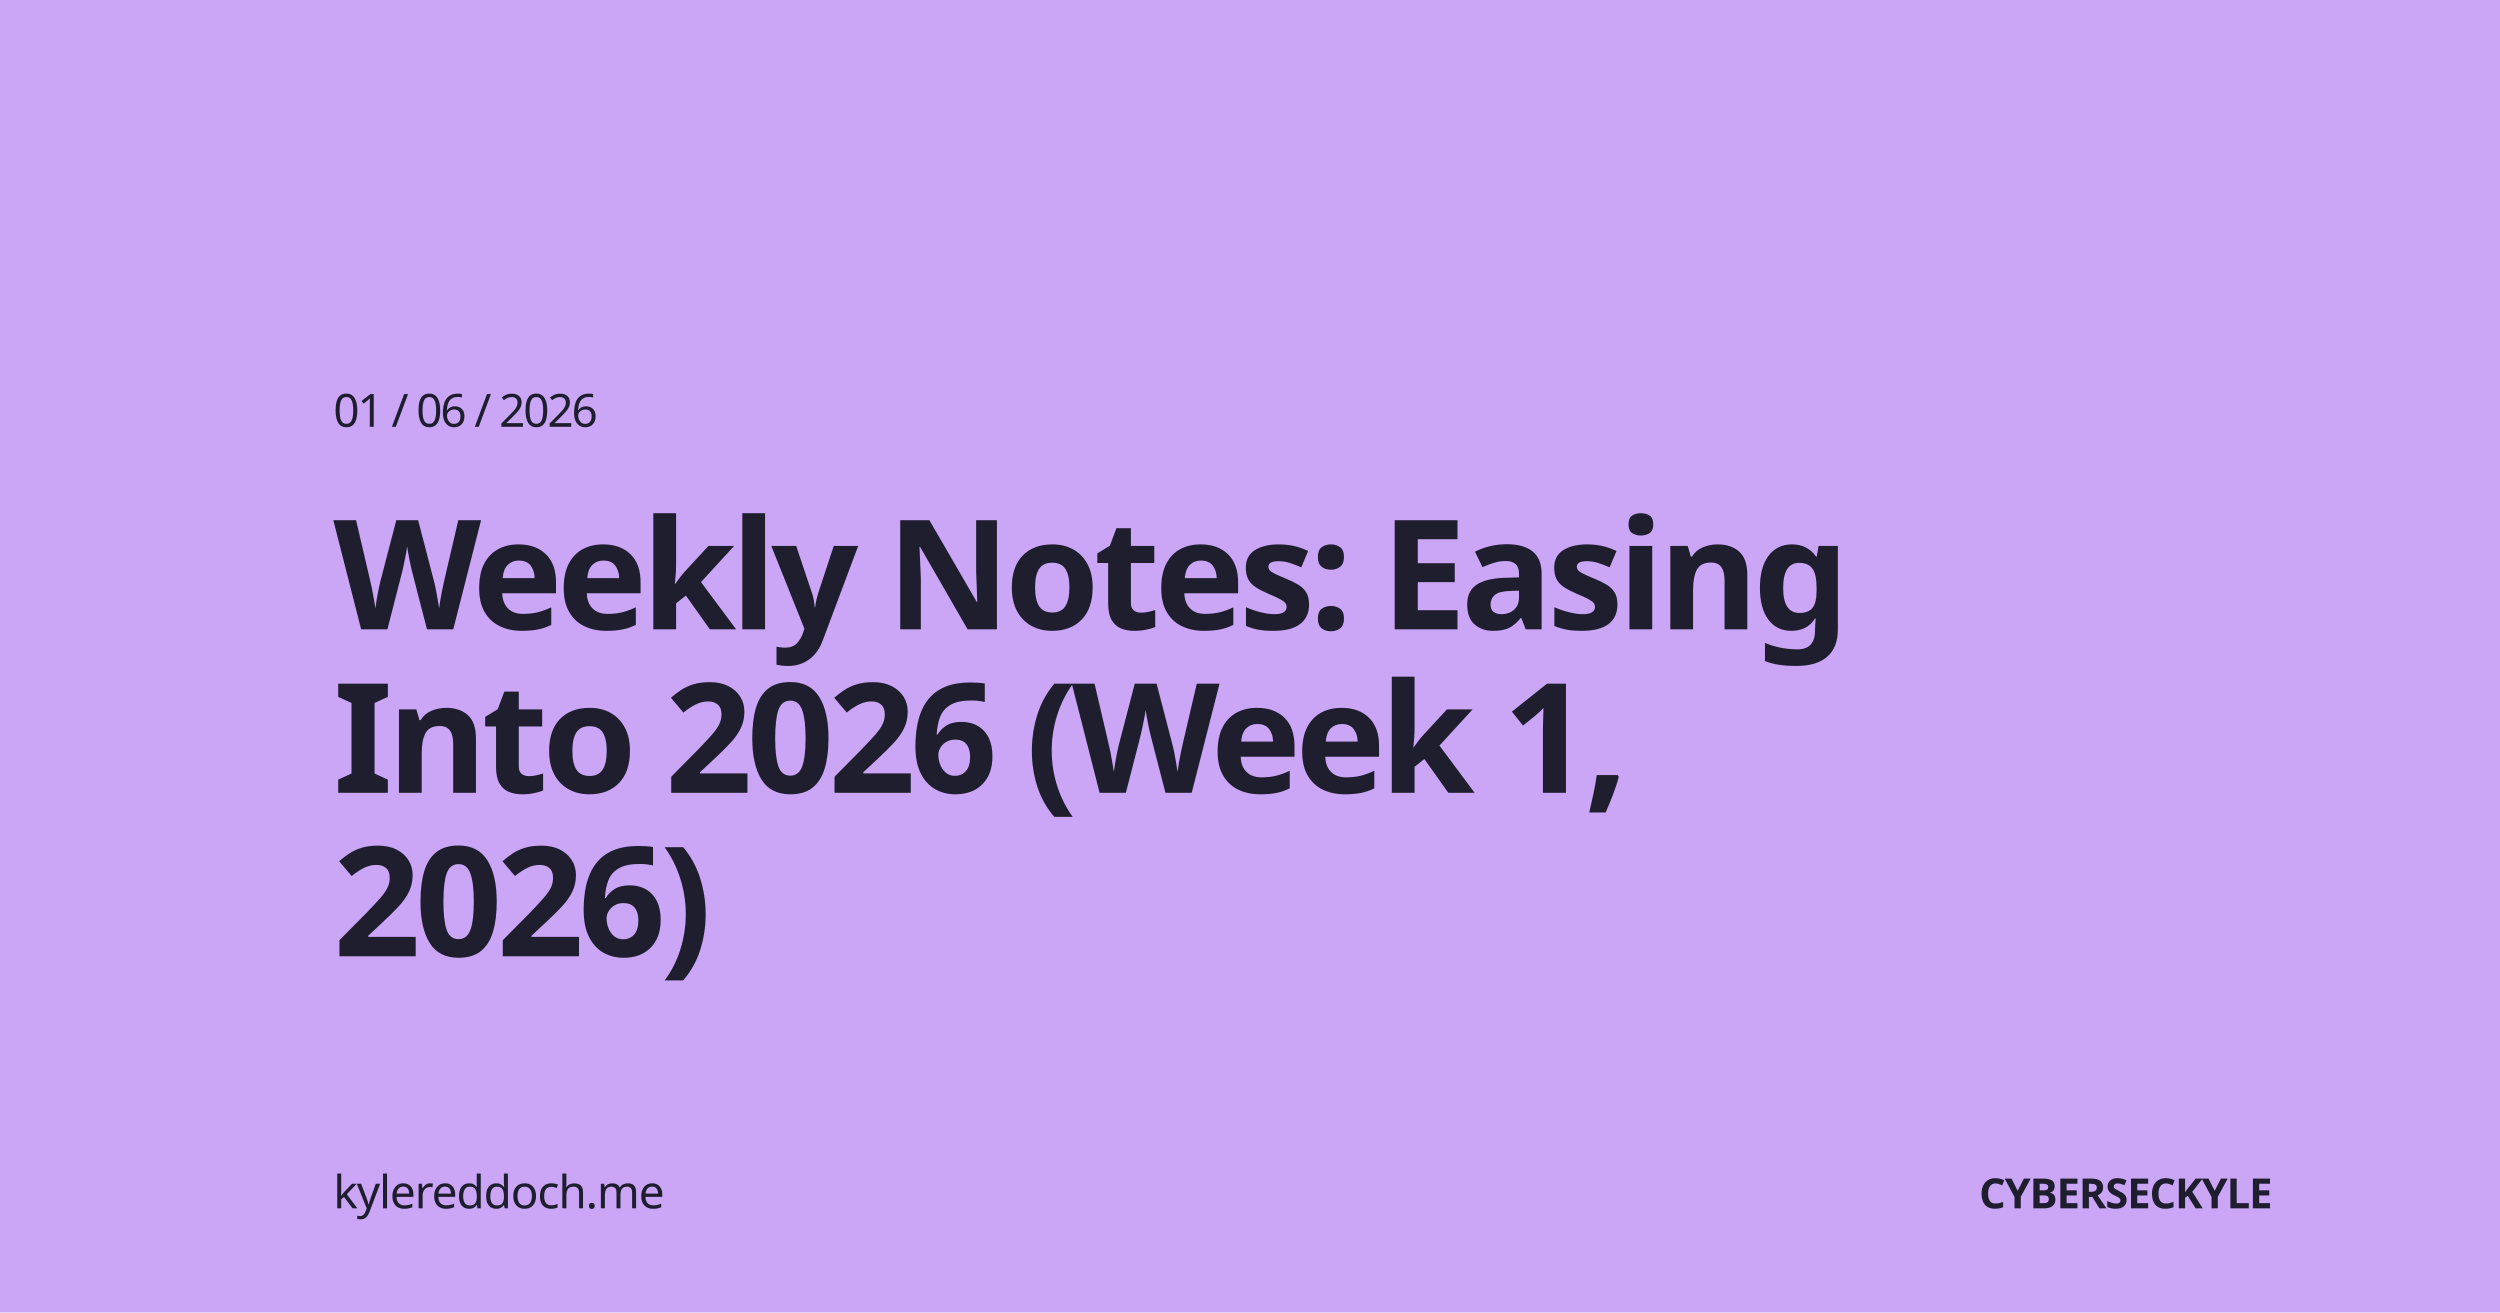
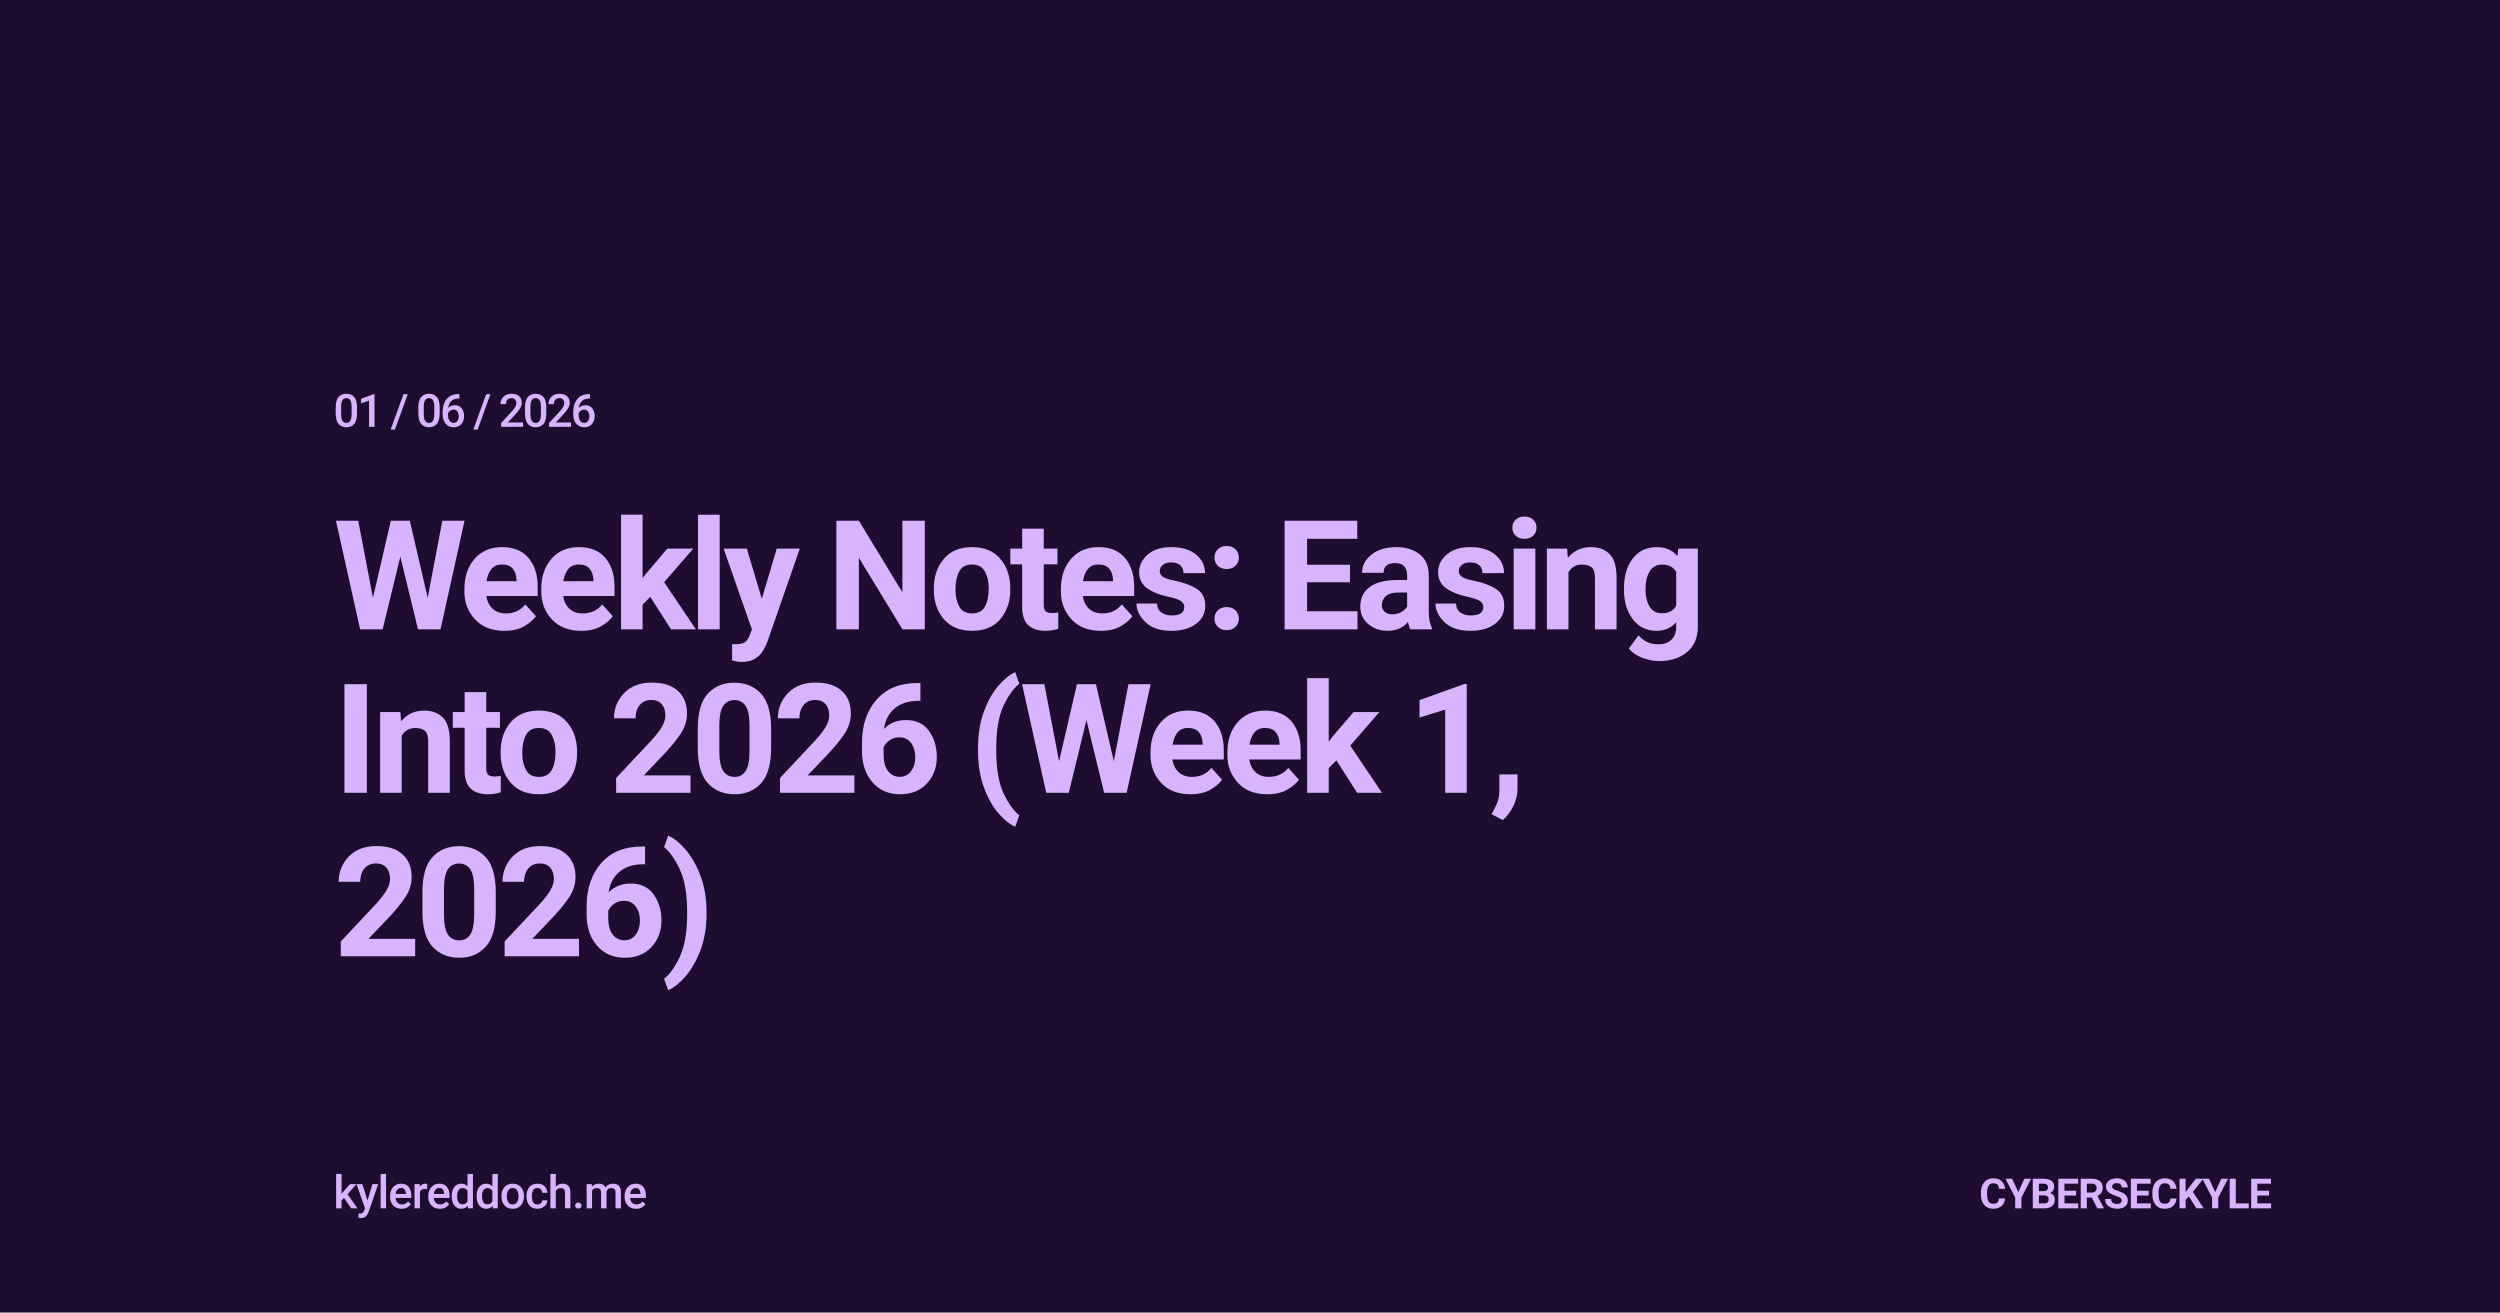
<svg xmlns="http://www.w3.org/2000/svg" width="1200" height="630" viewBox="0 0 1200 630" version="1.1">
-   <rect id="bg" width="100%" height="100%" opacity="1" fill="#cba6f7" />
-   <text font-family="'Atkinson Hyperlegible', Ubuntu, sans-serif" font-size="22" font-weight="500" fill="#1e1e2e" letter-spacing="-1">
+   <rect id="bg-base" width="100%" height="100%" opacity="1" fill="#0f0a1a" />
+   <rect id="bg-overlay" width="100%" height="100%" opacity="1" fill="rgb(88 28 135 / 0.2)" />
+   <text font-family="-apple-system, BlinkMacSystemFont, 'Segoe UI', Roboto, sans-serif, sans-serif" font-size="22" font-weight="500" fill="rgb(216 180 254)" letter-spacing="-1">
    <tspan x="160" y="204.867">
      01 / 06 / 2026
    </tspan>
  </text>
-   <text id="text" font-family="'Atkinson Hyperlegible', Ubuntu, sans-serif" font-size="73.333" font-weight="700" fill="#1e1e2e" letter-spacing="-2.75">
+   <text id="text" font-family="-apple-system, BlinkMacSystemFont, 'Segoe UI', Roboto, sans-serif, sans-serif" font-size="73.333" font-weight="700" fill="rgb(216 180 254)" letter-spacing="-2.75">
    <tspan x="160" y="302.067">
        Weekly Notes: Easing
      </tspan>
    <tspan x="160" y="380.533">
        Into 2026 (Week 1,
      </tspan>
    <tspan x="160" y="459">
        2026)
      </tspan>
  </text>
-   <text font-family="'Atkinson Hyperlegible', Ubuntu, sans-serif" font-size="22" font-weight="500" fill="#1e1e2e" letter-spacing="-0.5">
+   <text font-family="-apple-system, BlinkMacSystemFont, 'Segoe UI', Roboto, sans-serif, sans-serif" font-size="22" font-weight="500" fill="rgb(216 180 254)" letter-spacing="-0.5">
    <tspan x="160" y="580">kylereddoch.me</tspan>
  </text>
-   <text font-family="'Atkinson Hyperlegible', Ubuntu, sans-serif" font-size="20" font-weight="600" fill="#1e1e2e" letter-spacing="-0.5">
+   <text font-family="-apple-system, BlinkMacSystemFont, 'Segoe UI', Roboto, sans-serif, sans-serif" font-size="20" font-weight="600" fill="rgb(216 180 254)" letter-spacing="-0.5">
    <tspan x="950" y="580">CYBERSECKYLE</tspan>
  </text>
</svg>
